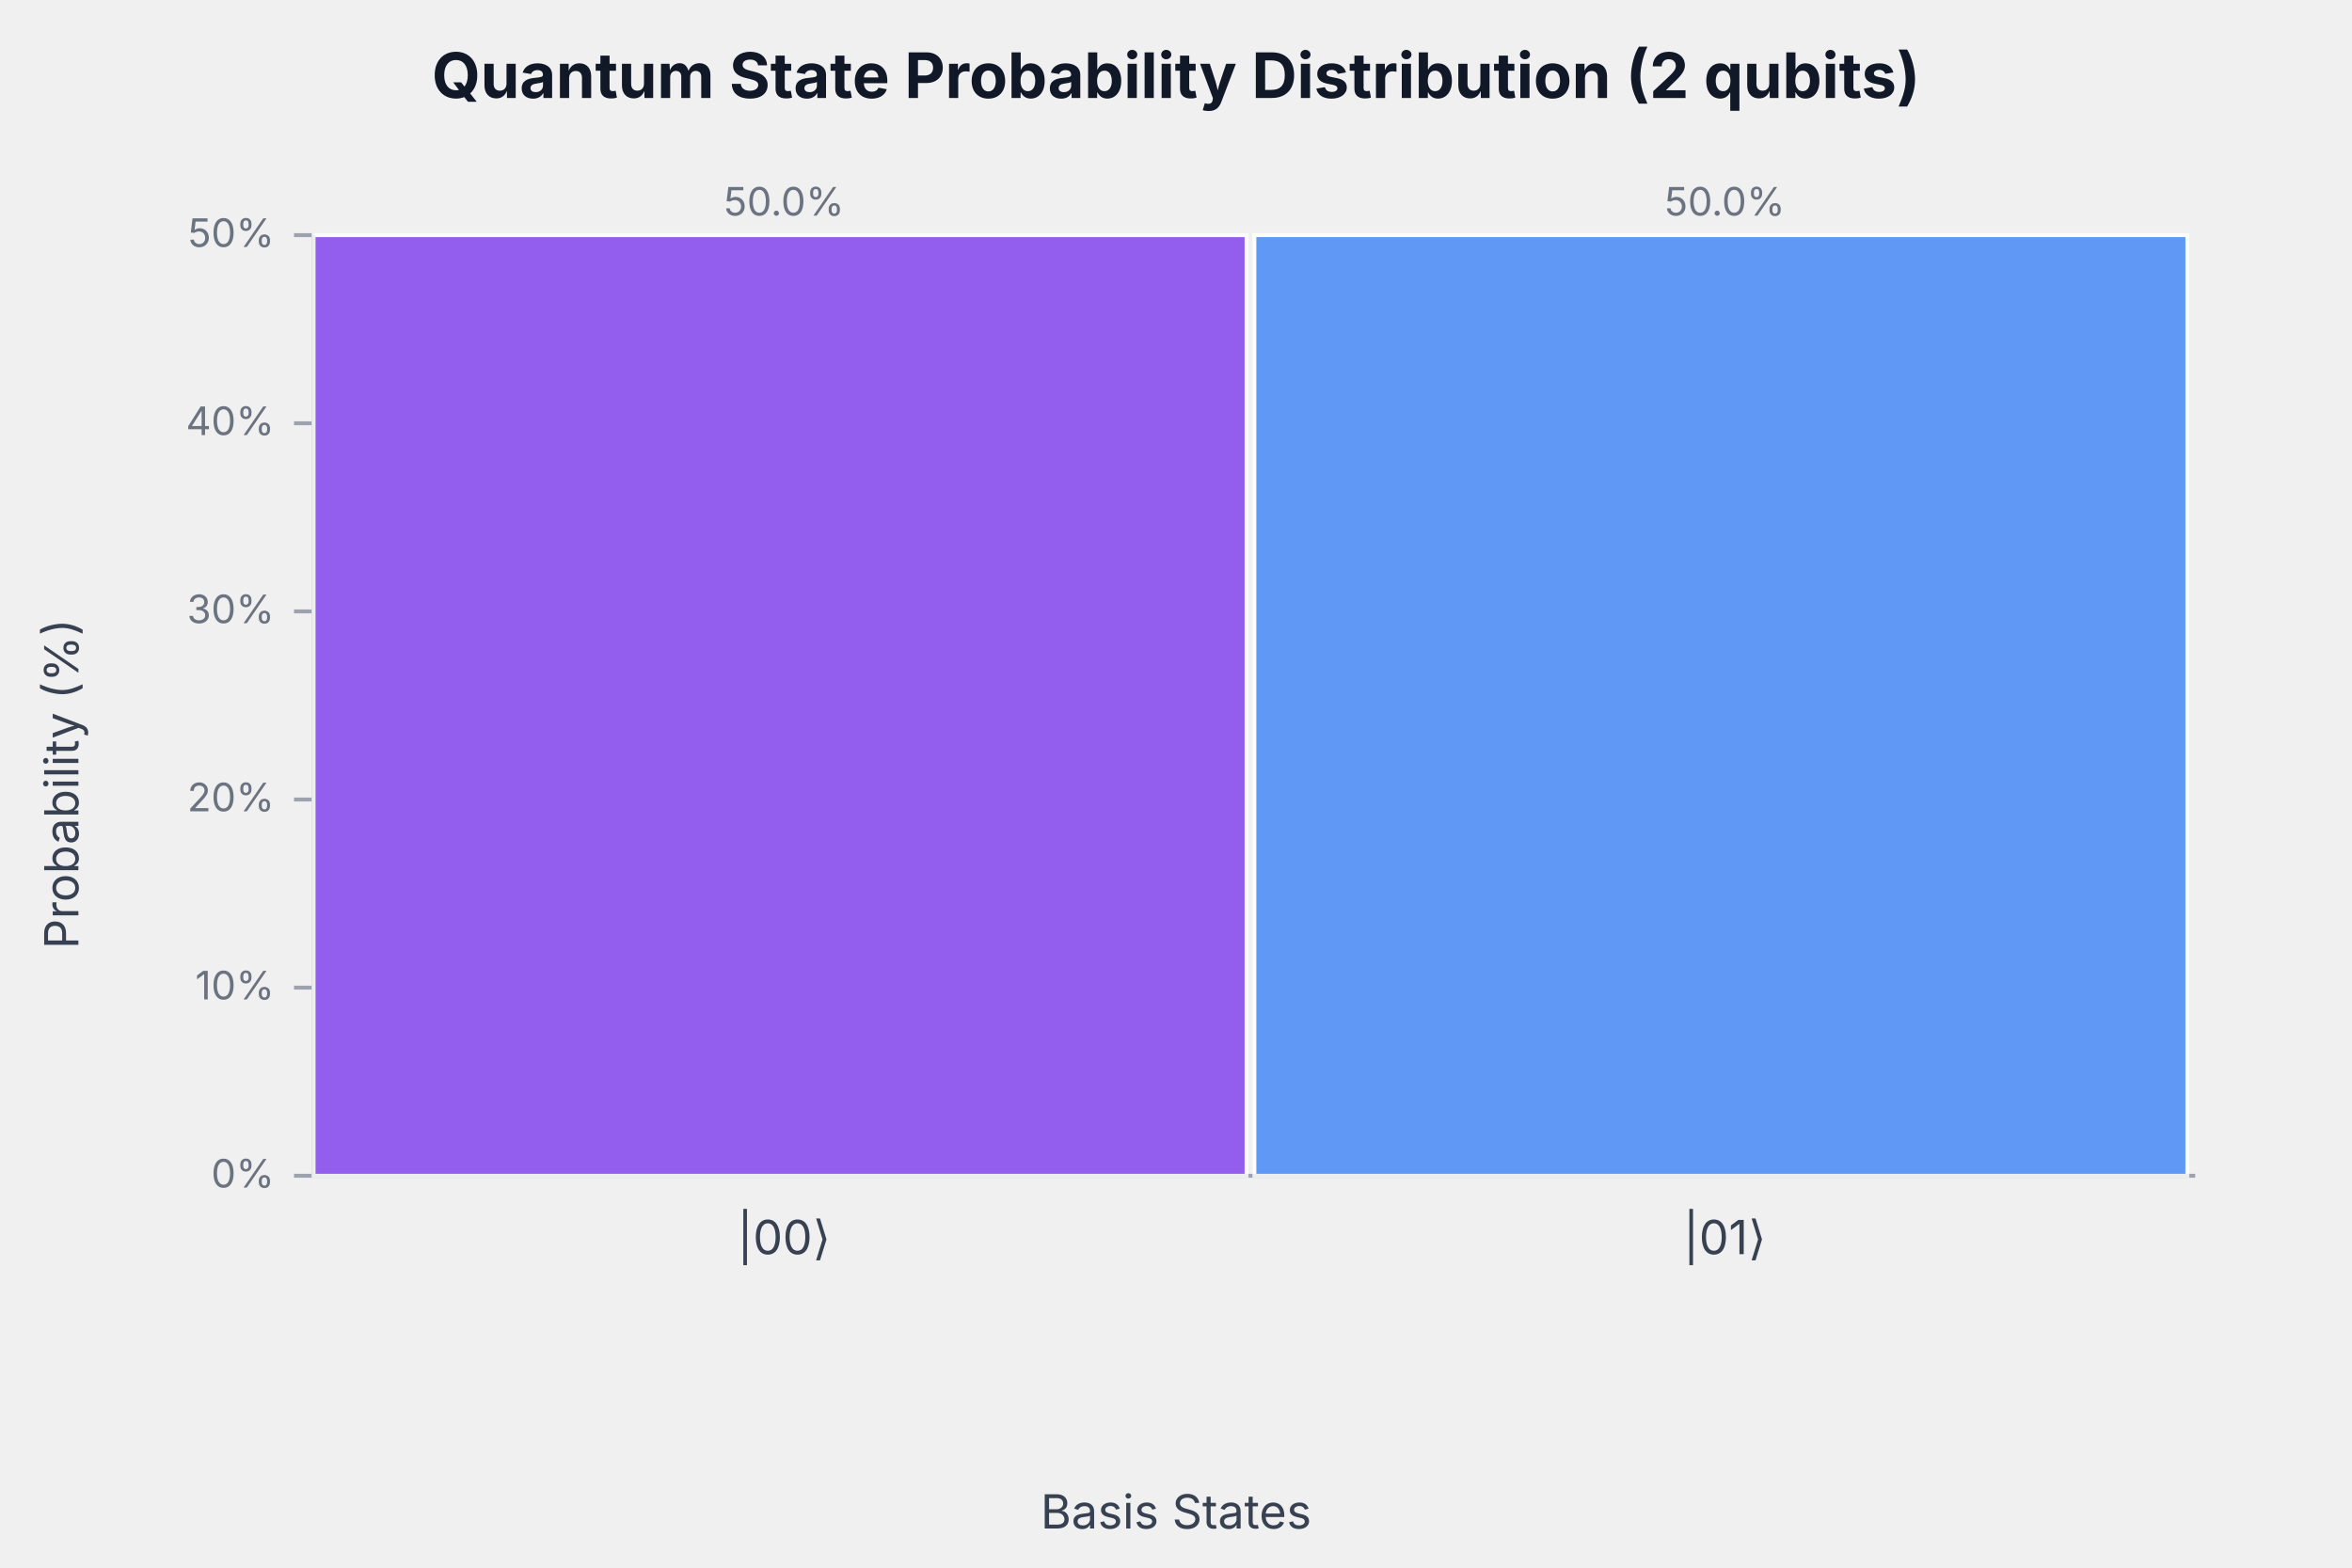
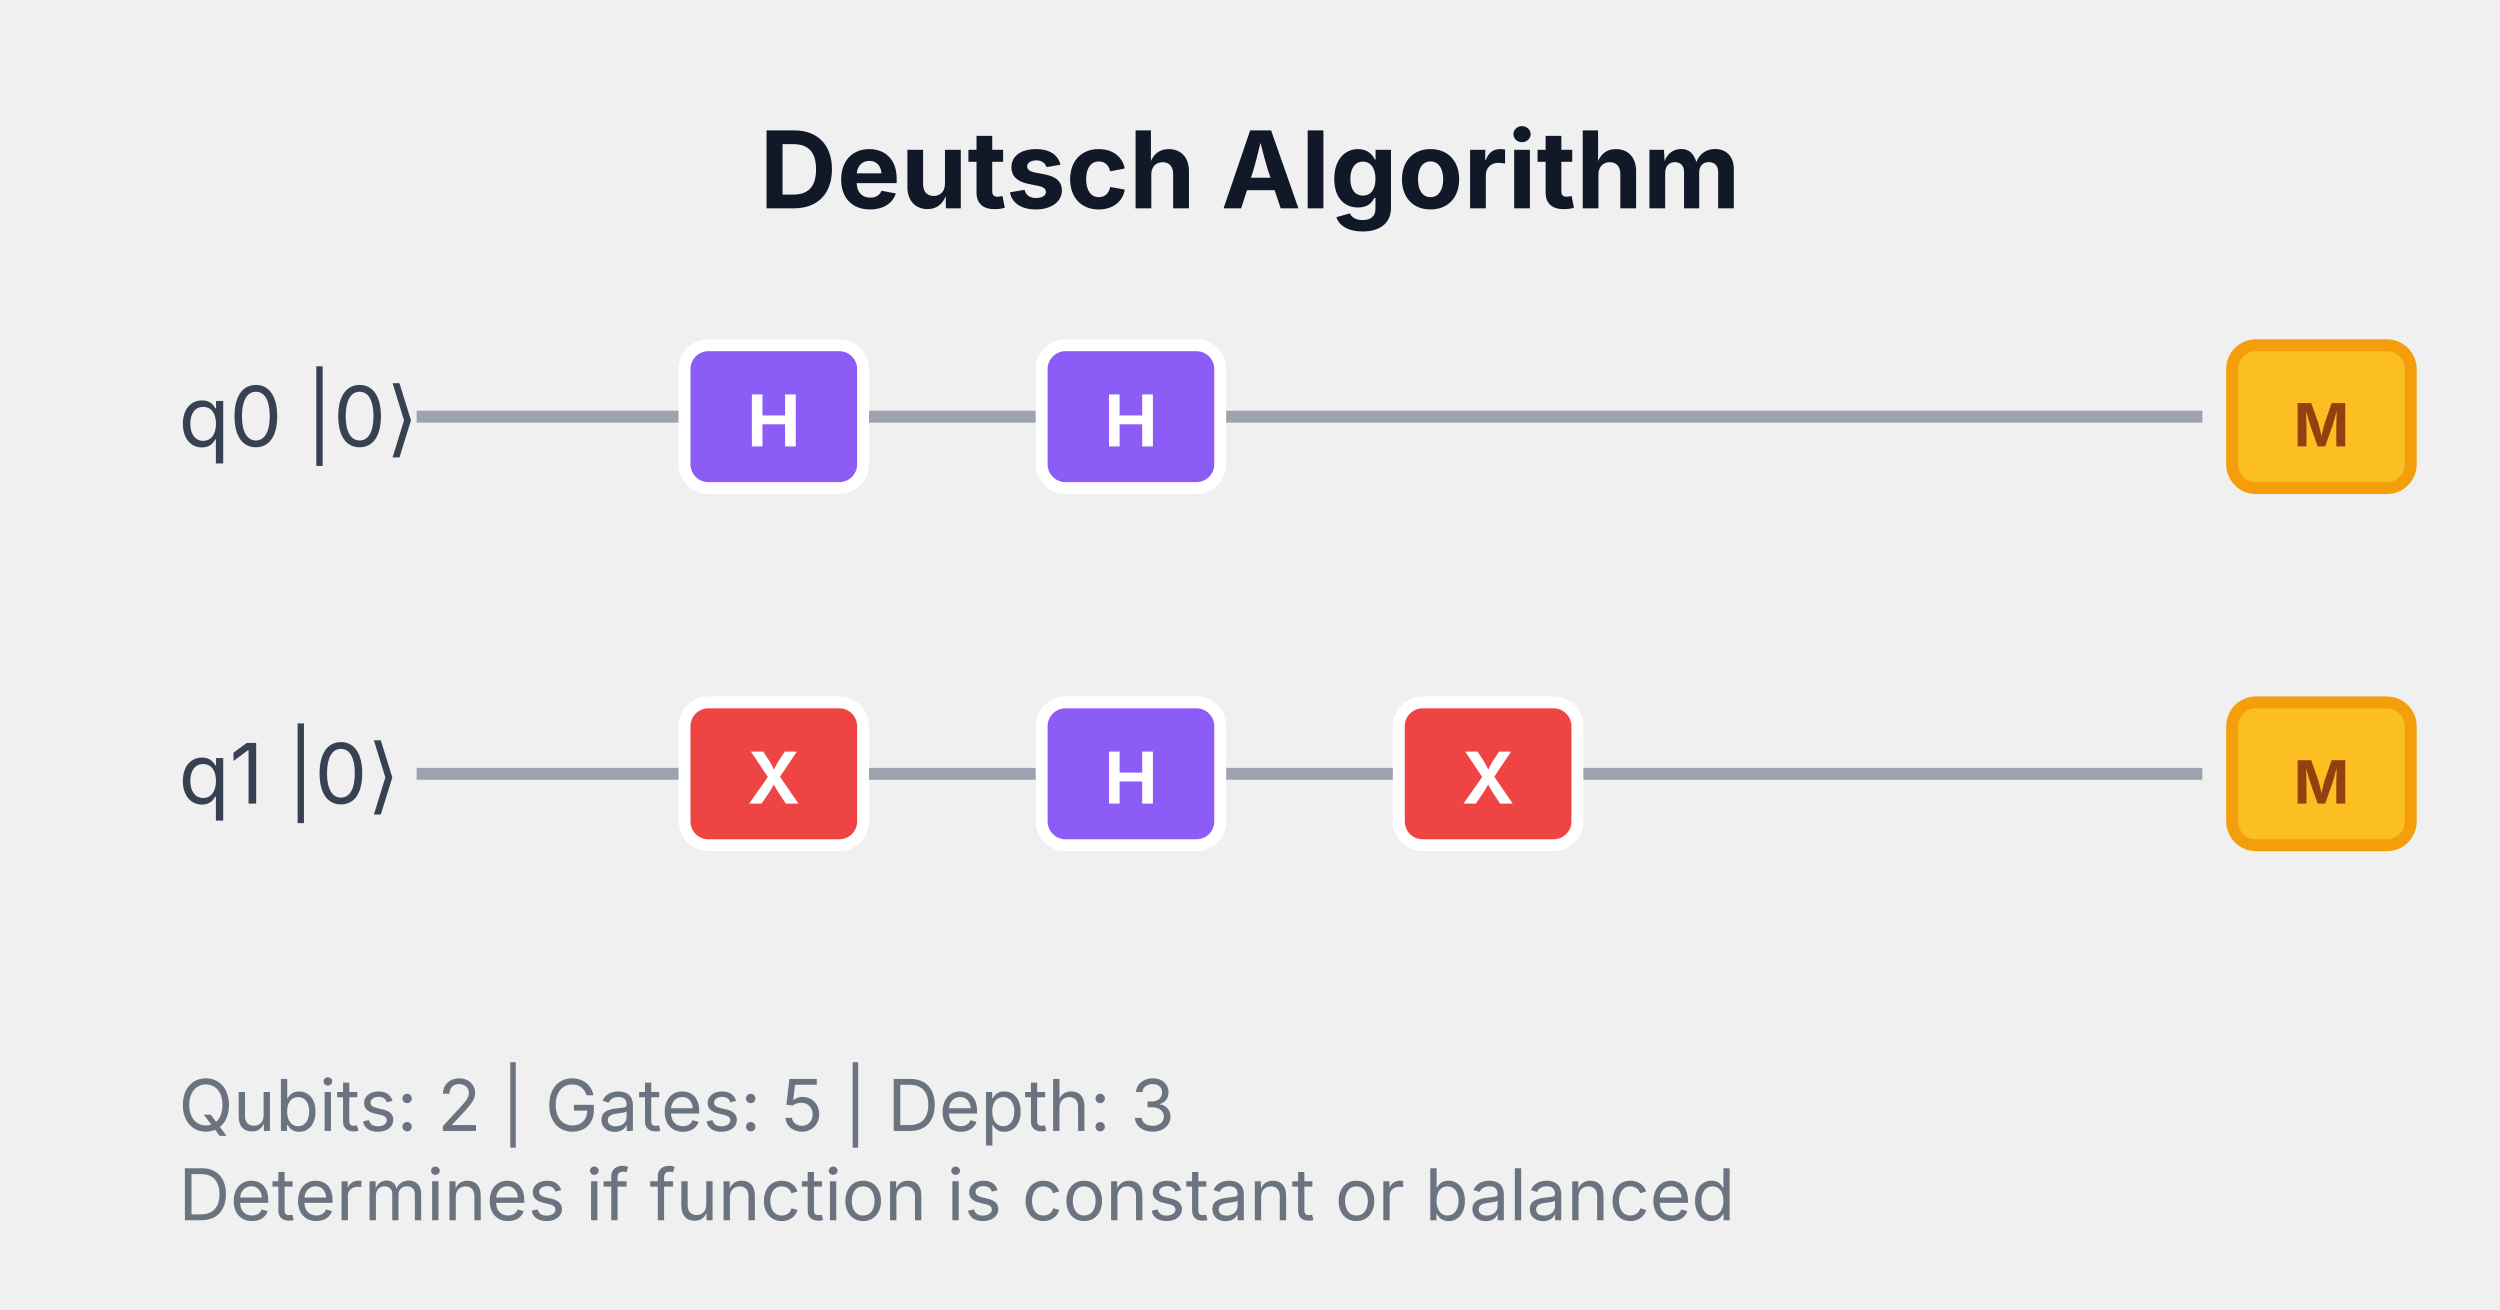
- <svg xmlns="http://www.w3.org/2000/svg" height="400" style="background-color: #f9fafb; border: 1px solid #e5e7eb; border-radius: 8px;" width="600">
+ <svg xmlns="http://www.w3.org/2000/svg" height="220" style="background-color: #ffffff; border: 1px solid #e5e7eb; border-radius: 8px;" width="420">
  <defs>
-     <style>text { font-family: 'SF Pro Display', 'Segoe UI', system-ui, sans-serif; }
-                    rect:hover { opacity: 1; stroke-width: 2; }</style>
+     <style>.gate-group:hover rect { opacity: 1; stroke-width: 3; }
+                          .gate-group:hover circle { stroke-width: 3; }
+                          text { font-family: 'SF Pro Display', 'Segoe UI', system-ui, sans-serif; }</style>
  </defs>
-   <text fill="#111827" font-size="16" font-weight="bold" text-anchor="middle" x="300" y="25">Quantum State Probability Distribution (2 qubits)</text>
-   <text fill="#374151" font-size="12" text-anchor="middle" transform="rotate(-90 20 200)" x="20" y="200">Probability (%)</text>
-   <text fill="#374151" font-size="12" text-anchor="middle" x="300" y="390">Basis States</text>
+   <text fill="#111827" font-size="18" font-weight="bold" text-anchor="middle" x="210" y="35">Deutsch Algorithm</text>
  <g>
-     <line stroke="#9ca3af" stroke-width="1" x1="80" x2="80" y1="60" y2="300" />
-     <g>
-       <line stroke="#9ca3af" stroke-width="1" x1="75" x2="80" y1="300.0" y2="300.0" />
-       <text fill="#6b7280" font-size="10" text-anchor="end" x="70" y="303.0">0%</text>
-     </g>
-     <g>
-       <line stroke="#9ca3af" stroke-width="1" x1="75" x2="80" y1="252" y2="252" />
-       <text fill="#6b7280" font-size="10" text-anchor="end" x="70" y="255">10%</text>
-     </g>
-     <g>
-       <line stroke="#9ca3af" stroke-width="1" x1="75" x2="80" y1="204" y2="204" />
-       <text fill="#6b7280" font-size="10" text-anchor="end" x="70" y="207">20%</text>
-     </g>
-     <g>
-       <line stroke="#9ca3af" stroke-width="1" x1="75" x2="80" y1="156" y2="156" />
-       <text fill="#6b7280" font-size="10" text-anchor="end" x="70" y="159">30%</text>
-     </g>
-     <g>
-       <line stroke="#9ca3af" stroke-width="1" x1="75" x2="80" y1="108" y2="108" />
-       <text fill="#6b7280" font-size="10" text-anchor="end" x="70" y="111">40%</text>
-     </g>
-     <g>
-       <line stroke="#9ca3af" stroke-width="1" x1="75" x2="80" y1="60" y2="60" />
-       <text fill="#6b7280" font-size="10" text-anchor="end" x="70" y="63">50%</text>
-     </g>
+     <text fill="#374151" font-size="14" x="30" y="75">q0 |0⟩</text>
+     <line stroke="#9ca3af" stroke-width="2" x1="70" x2="370" y1="70" y2="70" />
  </g>
-   <line stroke="#9ca3af" stroke-width="1" x1="80" x2="560" y1="300" y2="300" />
-   <g class="bar-group">
-     <rect fill="#7c3aed" height="240.0" opacity="0.8" stroke="#ffffff" stroke-width="1" width="238" x="80" y="60.0" />
-     <text fill="#374151" font-size="12" text-anchor="middle" x="200" y="320">|00⟩</text>
-     <text fill="#6b7280" font-size="10" text-anchor="middle" x="200" y="55.0">50.0%</text>
+   <g>
+     <text fill="#374151" font-size="14" x="30" y="135">q1 |0⟩</text>
+     <line stroke="#9ca3af" stroke-width="2" x1="70" x2="370" y1="130" y2="130" />
  </g>
-   <g class="bar-group">
-     <rect fill="#3b82f6" height="240.0" opacity="0.8" stroke="#ffffff" stroke-width="1" width="238" x="320" y="60.0" />
-     <text fill="#374151" font-size="12" text-anchor="middle" x="440" y="320">|01⟩</text>
-     <text fill="#6b7280" font-size="10" text-anchor="middle" x="440" y="55.0">50.0%</text>
+   <g class="gate-group">
+     <rect fill="#ef4444" height="24" rx="4" stroke="#ffffff" stroke-width="2" width="30" x="115" y="118" />
+     <text fill="#ffffff" font-size="12" font-weight="bold" text-anchor="middle" x="130" y="135">X</text>
+   </g>
+   <g class="gate-group">
+     <rect fill="#8b5cf6" height="24" rx="4" stroke="#ffffff" stroke-width="2" width="30" x="115" y="58" />
+     <text fill="#ffffff" font-size="12" font-weight="bold" text-anchor="middle" x="130" y="75">H</text>
+   </g>
+   <g class="gate-group">
+     <rect fill="#8b5cf6" height="24" rx="4" stroke="#ffffff" stroke-width="2" width="30" x="175" y="118" />
+     <text fill="#ffffff" font-size="12" font-weight="bold" text-anchor="middle" x="190" y="135">H</text>
+   </g>
+   <g class="gate-group">
+     <rect fill="#ef4444" height="24" rx="4" stroke="#ffffff" stroke-width="2" width="30" x="235" y="118" />
+     <text fill="#ffffff" font-size="12" font-weight="bold" text-anchor="middle" x="250" y="135">X</text>
+   </g>
+   <g class="gate-group">
+     <rect fill="#8b5cf6" height="24" rx="4" stroke="#ffffff" stroke-width="2" width="30" x="175" y="58" />
+     <text fill="#ffffff" font-size="12" font-weight="bold" text-anchor="middle" x="190" y="75">H</text>
+   </g>
+   <g>
+     <rect fill="#fbbf24" height="24" rx="4" stroke="#f59e0b" stroke-width="2" width="30" x="375" y="58" />
+     <text fill="#92400e" font-size="10" font-weight="bold" text-anchor="middle" x="390" y="75">M</text>
+   </g>
+   <g>
+     <rect fill="#fbbf24" height="24" rx="4" stroke="#f59e0b" stroke-width="2" width="30" x="375" y="118" />
+     <text fill="#92400e" font-size="10" font-weight="bold" text-anchor="middle" x="390" y="135">M</text>
+   </g>
+   <g>
+     <text fill="#6b7280" font-size="12" x="30" y="190">Qubits: 2 | Gates: 5 | Depth: 3</text>
+     <text fill="#6b7280" font-size="12" x="30" y="205">Determines if function is constant or balanced</text>
  </g>
</svg>
